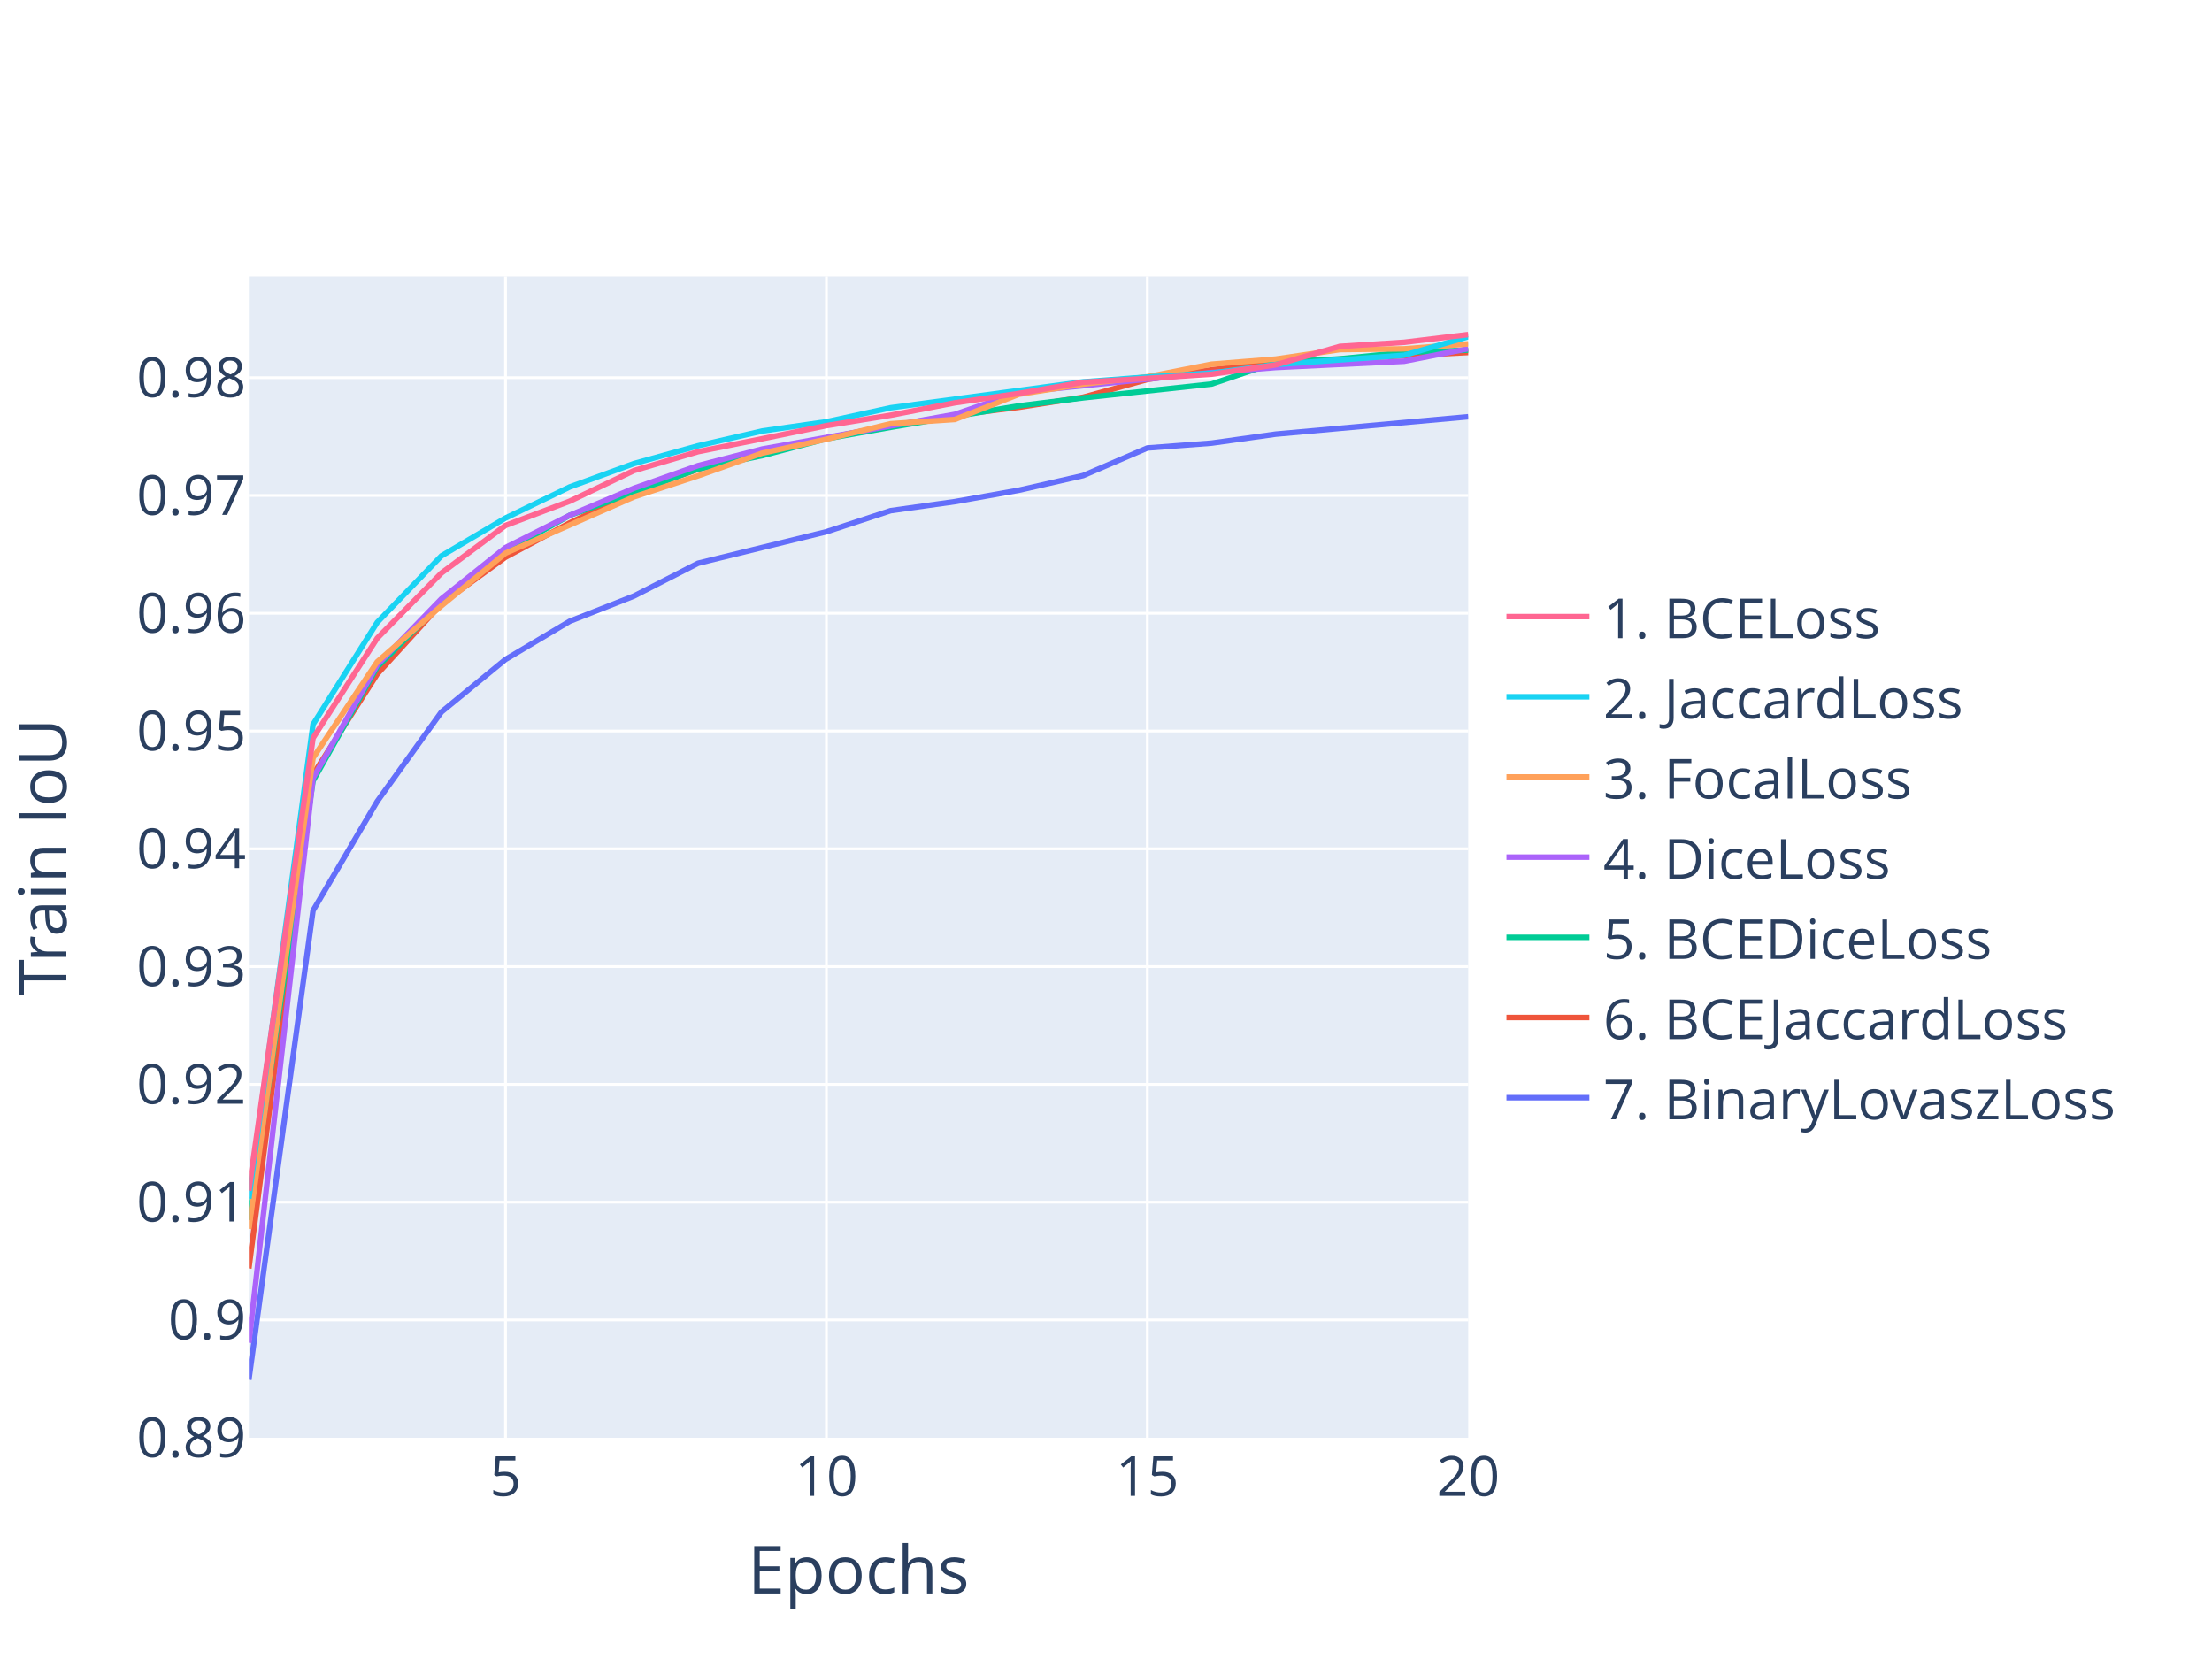
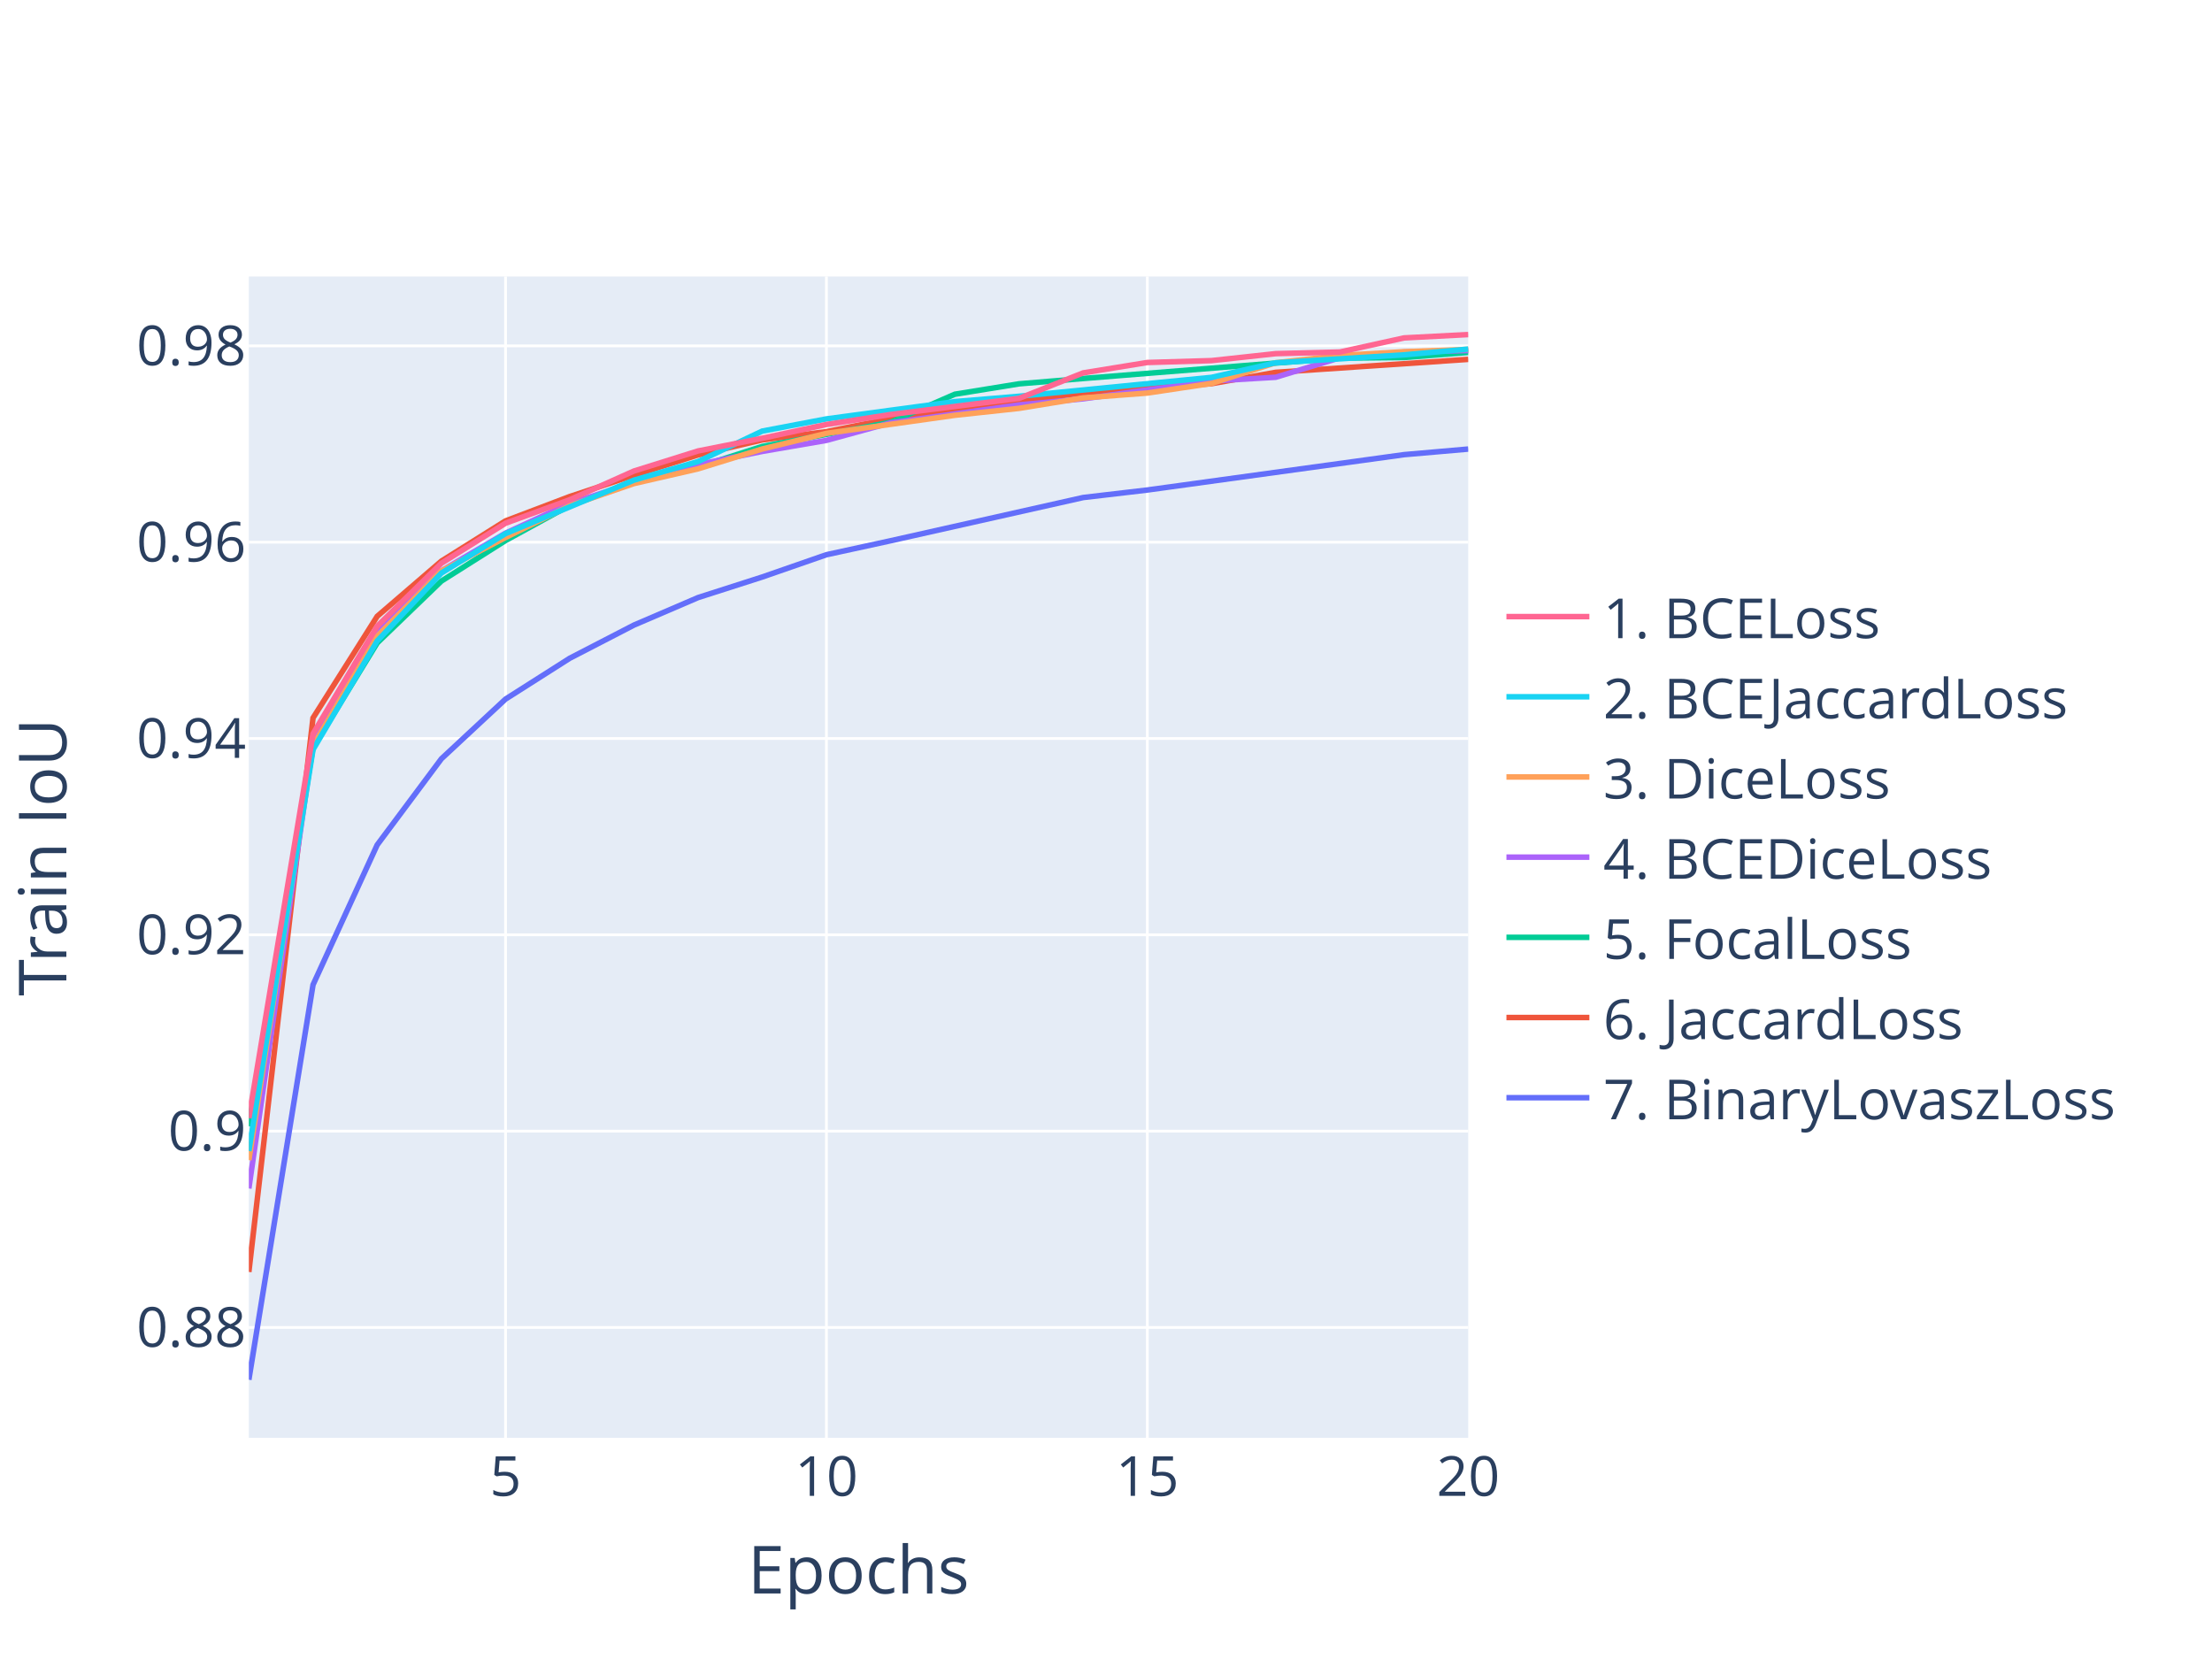
<svg xmlns="http://www.w3.org/2000/svg" class="main-svg" width="800" height="600" style="" viewBox="0 0 800 600">
  <rect x="0" y="0" width="800" height="600" style="fill: rgb(0, 0, 0); fill-opacity: 0;" />
-   <defs id="defs-1a861d">
+   <defs id="defs-e38131">
    <g class="clips">
-       <clipPath id="clip1a861dxyplot" class="plotclip">
+       <clipPath id="clipe38131xyplot" class="plotclip">
        <rect width="441" height="420" />
      </clipPath>
-       <clipPath class="axesclip" id="clip1a861dx">
+       <clipPath class="axesclip" id="clipe38131x">
        <rect x="90" y="0" width="441" height="600" />
      </clipPath>
-       <clipPath class="axesclip" id="clip1a861dy">
+       <clipPath class="axesclip" id="clipe38131y">
        <rect x="0" y="100" width="800" height="420" />
      </clipPath>
-       <clipPath class="axesclip" id="clip1a861dxy">
+       <clipPath class="axesclip" id="clipe38131xy">
        <rect x="90" y="100" width="441" height="420" />
      </clipPath>
    </g>
    <g class="gradients" />
    <g class="patterns" />
  </defs>
  <g class="bglayer">
    <rect class="bg" x="90" y="100" width="441" height="420" style="fill: rgb(229, 236, 246); fill-opacity: 1; stroke-width: 0;" />
  </g>
  <g class="layer-below">
    <g class="imagelayer" />
    <g class="shapelayer" />
  </g>
  <g class="cartesianlayer">
    <g class="subplot xy">
      <g class="layer-subplot">
        <g class="shapelayer" />
        <g class="imagelayer" />
      </g>
      <g class="minor-gridlayer">
        <g class="x" />
        <g class="y" />
      </g>
      <g class="gridlayer">
        <g class="x">
          <path class="xgrid crisp" transform="translate(182.84,0)" d="M0,100v420" style="stroke: rgb(255, 255, 255); stroke-opacity: 1; stroke-width: 1px;" />
          <path class="xgrid crisp" transform="translate(298.89,0)" d="M0,100v420" style="stroke: rgb(255, 255, 255); stroke-opacity: 1; stroke-width: 1px;" />
          <path class="xgrid crisp" transform="translate(414.95,0)" d="M0,100v420" style="stroke: rgb(255, 255, 255); stroke-opacity: 1; stroke-width: 1px;" />
        </g>
        <g class="y">
-           <path class="ygrid crisp" transform="translate(0,477.38)" d="M90,0h441" style="stroke: rgb(255, 255, 255); stroke-opacity: 1; stroke-width: 1px;" />
-           <path class="ygrid crisp" transform="translate(0,434.78)" d="M90,0h441" style="stroke: rgb(255, 255, 255); stroke-opacity: 1; stroke-width: 1px;" />
-           <path class="ygrid crisp" transform="translate(0,392.18)" d="M90,0h441" style="stroke: rgb(255, 255, 255); stroke-opacity: 1; stroke-width: 1px;" />
-           <path class="ygrid crisp" transform="translate(0,349.58)" d="M90,0h441" style="stroke: rgb(255, 255, 255); stroke-opacity: 1; stroke-width: 1px;" />
-           <path class="ygrid crisp" transform="translate(0,306.98)" d="M90,0h441" style="stroke: rgb(255, 255, 255); stroke-opacity: 1; stroke-width: 1px;" />
-           <path class="ygrid crisp" transform="translate(0,264.39)" d="M90,0h441" style="stroke: rgb(255, 255, 255); stroke-opacity: 1; stroke-width: 1px;" />
-           <path class="ygrid crisp" transform="translate(0,221.79)" d="M90,0h441" style="stroke: rgb(255, 255, 255); stroke-opacity: 1; stroke-width: 1px;" />
-           <path class="ygrid crisp" transform="translate(0,179.19)" d="M90,0h441" style="stroke: rgb(255, 255, 255); stroke-opacity: 1; stroke-width: 1px;" />
-           <path class="ygrid crisp" transform="translate(0,136.59)" d="M90,0h441" style="stroke: rgb(255, 255, 255); stroke-opacity: 1; stroke-width: 1px;" />
+           <path class="ygrid crisp" transform="translate(0,480.09)" d="M90,0h441" style="stroke: rgb(255, 255, 255); stroke-opacity: 1; stroke-width: 1px;" />
+           <path class="ygrid crisp" transform="translate(0,409.09)" d="M90,0h441" style="stroke: rgb(255, 255, 255); stroke-opacity: 1; stroke-width: 1px;" />
+           <path class="ygrid crisp" transform="translate(0,338.09)" d="M90,0h441" style="stroke: rgb(255, 255, 255); stroke-opacity: 1; stroke-width: 1px;" />
+           <path class="ygrid crisp" transform="translate(0,267.09)" d="M90,0h441" style="stroke: rgb(255, 255, 255); stroke-opacity: 1; stroke-width: 1px;" />
+           <path class="ygrid crisp" transform="translate(0,196.09)" d="M90,0h441" style="stroke: rgb(255, 255, 255); stroke-opacity: 1; stroke-width: 1px;" />
+           <path class="ygrid crisp" transform="translate(0,125.09)" d="M90,0h441" style="stroke: rgb(255, 255, 255); stroke-opacity: 1; stroke-width: 1px;" />
        </g>
      </g>
      <g class="zerolinelayer" />
      <path class="xlines-below" />
      <path class="ylines-below" />
      <g class="overlines-below" />
      <g class="xaxislayer-below" />
      <g class="yaxislayer-below" />
      <g class="overaxes-below" />
-       <g class="plot" transform="translate(90,100)" clip-path="url(#clip1a861dxyplot)">
+       <g class="plot" transform="translate(90,100)" clip-path="url(#clipe38131xyplot)">
        <g class="scatterlayer mlayer">
-           <g class="trace scatter trace1ca5e4" style="stroke-miterlimit: 2; opacity: 1;">
-             <g class="fills" />
-             <g class="errorbars" />
-             <g class="lines">
-               <path class="js-line" d="M0,399L23.21,229.33L46.42,189.83L69.63,157.51L92.84,138.48L116.05,124.68L139.26,115.57L162.47,103.7L185.68,98L208.89,92.31L232.11,84.68L255.32,81.42L278.53,77.29L301.74,71.99L324.95,62.02L348.16,60.26L371.37,57.01L441,50.72" style="vector-effect: none; fill: none; stroke: rgb(99, 110, 250); stroke-opacity: 1; stroke-width: 2px; opacity: 1;" />
-             </g>
-             <g class="points" />
-             <g class="text" />
-           </g>
-           <g class="trace scatter tracefa2428" style="stroke-miterlimit: 2; opacity: 1;">
-             <g class="fills" />
-             <g class="errorbars" />
-             <g class="lines">
-               <path class="js-line" d="M0,358.76L23.21,180.16L46.42,143.81L69.63,118.36L92.84,101.51L116.05,89.1L139.26,77.95L162.47,69.7L185.68,63.9L208.89,58.37L232.11,54.04L255.32,50.14L278.53,47.3L301.74,43.65L324.95,37.25L348.16,33.73L371.37,31.06L441,27.48" style="vector-effect: none; fill: none; stroke: rgb(239, 85, 59); stroke-opacity: 1; stroke-width: 2px; opacity: 1;" />
-             </g>
-             <g class="points" />
-             <g class="text" />
-           </g>
-           <g class="trace scatter trace60844d" style="stroke-miterlimit: 2; opacity: 1;">
-             <g class="fills" />
-             <g class="errorbars" />
-             <g class="lines">
-               <path class="js-line" d="M0,341.22L23.21,182.43L46.42,141.26L69.63,118.2L92.84,99.46L116.05,86.36L139.26,78.1L162.47,69.6L185.68,64.78L208.89,58.69L232.11,54.54L278.53,46.76L301.74,43.89L348.16,38.89L371.37,31.06L394.58,29.78L417.79,27.45L441,26.62" style="vector-effect: none; fill: none; stroke: rgb(0, 204, 150); stroke-opacity: 1; stroke-width: 2px; opacity: 1;" />
-             </g>
-             <g class="points" />
-             <g class="text" />
-           </g>
-           <g class="trace scatter trace69df61" style="stroke-miterlimit: 2; opacity: 1;">
-             <g class="fills" />
-             <g class="errorbars" />
-             <g class="lines">
-               <path class="js-line" d="M0,385.63L23.21,181.46L46.42,140.5L69.63,116.59L92.84,98.03L116.05,86.36L139.26,76.59L162.47,68.4L185.68,62.39L255.32,49.85L278.53,41.87L348.16,34.74L371.37,32.91L417.79,30.65L441,26.11" style="vector-effect: none; fill: none; stroke: rgb(171, 99, 250); stroke-opacity: 1; stroke-width: 2px; opacity: 1;" />
-             </g>
-             <g class="points" />
-             <g class="text" />
-           </g>
-           <g class="trace scatter tracefe07b3" style="stroke-miterlimit: 2; opacity: 1;">
-             <g class="fills" />
-             <g class="errorbars" />
-             <g class="lines">
-               <path class="js-line" d="M0,344.44L23.21,174.14L46.42,139.36L69.63,119.11L92.84,100.06L139.26,79.7L162.47,72.09L185.68,63.87L208.89,58.85L232.11,53.24L255.32,51.7L278.53,42.59L301.74,38.91L324.95,36.26L348.16,31.71L371.37,29.86L394.58,26.44L417.79,26.17L441,24.37" style="vector-effect: none; fill: none; stroke: rgb(255, 161, 90); stroke-opacity: 1; stroke-width: 2px; opacity: 1;" />
-             </g>
-             <g class="points" />
-             <g class="text" />
-           </g>
-           <g class="trace scatter trace8bd865" style="stroke-miterlimit: 2; opacity: 1;">
-             <g class="fills" />
-             <g class="errorbars" />
-             <g class="lines">
-               <path class="js-line" d="M0,333.51L23.21,162L46.42,125.09L69.63,101.05L92.84,87.35L116.05,76.11L139.26,67.66L162.47,61.22L185.68,55.87L208.89,52.53L232.11,47.47L301.74,38.09L324.95,36.35L348.16,34.96L371.37,31.83L417.79,28.49L441,21.79" style="vector-effect: none; fill: none; stroke: rgb(25, 211, 243); stroke-opacity: 1; stroke-width: 2px; opacity: 1;" />
-             </g>
-             <g class="points" />
-             <g class="text" />
-           </g>
-           <g class="trace scatter trace847ed8" style="stroke-miterlimit: 2; opacity: 1;">
-             <g class="fills" />
-             <g class="errorbars" />
-             <g class="lines">
-               <path class="js-line" d="M0,330.6L23.21,166.95L46.42,130.82L69.63,107.25L92.84,90.03L116.05,81.26L139.26,70.2L162.47,63.35L185.68,58.67L208.89,53.93L232.11,50.17L255.32,45.68L278.53,42.28L301.74,38.24L324.95,36.86L348.16,35.34L371.37,31.95L394.58,25.28L417.79,23.8L441,21" style="vector-effect: none; fill: none; stroke: rgb(255, 102, 146); stroke-opacity: 1; stroke-width: 2px; opacity: 1;" />
+           <g class="trace scatter traced0b3c2" style="stroke-miterlimit: 2; opacity: 1;">
+             <g class="fills" />
+             <g class="errorbars" />
+             <g class="lines">
+               <path class="js-line" d="M0,399L23.21,256.17L46.42,205.56L69.63,174.43L92.84,152.83L116.05,138.07L139.26,126.08L162.47,116.12L185.68,108.68L208.89,100.62L232.11,95.57L301.74,79.94L324.95,77.22L417.79,64.43L441,62.41" style="vector-effect: none; fill: none; stroke: rgb(99, 110, 250); stroke-opacity: 1; stroke-width: 2px; opacity: 1;" />
+             </g>
+             <g class="points" />
+             <g class="text" />
+           </g>
+           <g class="trace scatter trace1bd0f8" style="stroke-miterlimit: 2; opacity: 1;">
+             <g class="fills" />
+             <g class="errorbars" />
+             <g class="lines">
+               <path class="js-line" d="M0,360.02L23.21,159.65L46.42,122.9L69.63,102.93L92.84,88.38L116.05,79.58L139.26,71.87L162.47,64.53L185.68,59.1L208.89,56.11L232.11,51.44L301.74,42.1L324.95,40.22L348.16,38.77L371.37,34.66L441,29.97" style="vector-effect: none; fill: none; stroke: rgb(239, 85, 59); stroke-opacity: 1; stroke-width: 2px; opacity: 1;" />
+             </g>
+             <g class="points" />
+             <g class="text" />
+           </g>
+           <g class="trace scatter trace8905e3" style="stroke-miterlimit: 2; opacity: 1;">
+             <g class="fills" />
+             <g class="errorbars" />
+             <g class="lines">
+               <path class="js-line" d="M0,307.32L23.21,170.43L46.42,132.53L69.63,110.16L92.84,95.49L116.05,82.79L139.26,74.52L162.47,68.86L185.68,61.47L232.11,52.7L255.32,42.58L278.53,38.82L301.74,36.89L371.37,31.31L394.58,29.52L417.79,29.3L441,27.45" style="vector-effect: none; fill: none; stroke: rgb(0, 204, 150); stroke-opacity: 1; stroke-width: 2px; opacity: 1;" />
+             </g>
+             <g class="points" />
+             <g class="text" />
+           </g>
+           <g class="trace scatter trace384e7d" style="stroke-miterlimit: 2; opacity: 1;">
+             <g class="fills" />
+             <g class="errorbars" />
+             <g class="lines">
+               <path class="js-line" d="M0,329.83L23.21,169.03L46.42,128.48L69.63,106.45L92.84,92.81L116.05,82.12L139.26,74.51L162.47,68L185.68,63.26L208.89,59.27L232.11,52.91L278.53,46.44L301.74,44.24L348.16,37.8L371.37,36.44L394.58,29.39L417.79,27.32L441,26.77" style="vector-effect: none; fill: none; stroke: rgb(171, 99, 250); stroke-opacity: 1; stroke-width: 2px; opacity: 1;" />
+             </g>
+             <g class="points" />
+             <g class="text" />
+           </g>
+           <g class="trace scatter trace21744c" style="stroke-miterlimit: 2; opacity: 1;">
+             <g class="fills" />
+             <g class="errorbars" />
+             <g class="lines">
+               <path class="js-line" d="M0,319.57L23.21,169.73L46.42,130.1L69.63,106.47L92.84,94.39L116.05,82.86L139.26,74.89L162.47,69.56L185.68,62.38L208.89,56.73L232.11,53.46L255.32,50.19L278.53,47.69L301.74,43.91L324.95,42.15L348.16,38.67L371.37,31.2L394.58,28.58L417.79,27.2L441,26.35" style="vector-effect: none; fill: none; stroke: rgb(255, 161, 90); stroke-opacity: 1; stroke-width: 2px; opacity: 1;" />
+             </g>
+             <g class="points" />
+             <g class="text" />
+           </g>
+           <g class="trace scatter tracea626d0" style="stroke-miterlimit: 2; opacity: 1;">
+             <g class="fills" />
+             <g class="errorbars" />
+             <g class="lines">
+               <path class="js-line" d="M0,316.27L23.21,171.11L46.42,131.81L69.63,107.26L92.84,92.99L139.26,73.66L162.47,66.92L185.68,55.91L208.89,51.5L255.32,45.25L278.53,43.31L348.16,36.48L371.37,31.2L417.79,28.33L441,26.24" style="vector-effect: none; fill: none; stroke: rgb(25, 211, 243); stroke-opacity: 1; stroke-width: 2px; opacity: 1;" />
+             </g>
+             <g class="points" />
+             <g class="text" />
+           </g>
+           <g class="trace scatter trace29062c" style="stroke-miterlimit: 2; opacity: 1;">
+             <g class="fills" />
+             <g class="errorbars" />
+             <g class="lines">
+               <path class="js-line" d="M0,304.39L23.21,165.38L46.42,126.47L69.63,103.71L92.84,89.23L116.05,80.74L139.26,70.36L162.47,63.09L185.68,58.5L208.89,53.52L232.11,49.91L278.53,44.08L301.74,34.86L324.95,31.1L348.16,30.42L371.37,27.9L394.58,27.31L417.79,22.21L441,21" style="vector-effect: none; fill: none; stroke: rgb(255, 102, 146); stroke-opacity: 1; stroke-width: 2px; opacity: 1;" />
            </g>
            <g class="points" />
            <g class="text" />
          </g>
        </g>
      </g>
      <g class="overplot" />
      <path class="xlines-above crisp" d="M0,0" style="fill: none;" />
      <path class="ylines-above crisp" d="M0,0" style="fill: none;" />
      <g class="overlines-above" />
      <g class="xaxislayer-above">
        <g class="xtick">
          <text text-anchor="middle" x="0" y="541" transform="translate(182.84,0)" style="font-family: 'Open Sans', verdana, arial, sans-serif; font-size: 20px; fill: rgb(42, 63, 95); fill-opacity: 1; white-space: pre; opacity: 1;">5</text>
        </g>
        <g class="xtick">
          <text text-anchor="middle" x="0" y="541" style="font-family: 'Open Sans', verdana, arial, sans-serif; font-size: 20px; fill: rgb(42, 63, 95); fill-opacity: 1; white-space: pre; opacity: 1;" transform="translate(298.89,0)">10</text>
        </g>
        <g class="xtick">
          <text text-anchor="middle" x="0" y="541" style="font-family: 'Open Sans', verdana, arial, sans-serif; font-size: 20px; fill: rgb(42, 63, 95); fill-opacity: 1; white-space: pre; opacity: 1;" transform="translate(414.95,0)">15</text>
        </g>
        <g class="xtick">
          <text text-anchor="middle" x="0" y="541" style="font-family: 'Open Sans', verdana, arial, sans-serif; font-size: 20px; fill: rgb(42, 63, 95); fill-opacity: 1; white-space: pre; opacity: 1;" transform="translate(531,0)">20</text>
        </g>
      </g>
      <g class="yaxislayer-above">
        <g class="ytick">
-           <text text-anchor="end" x="89" y="7" transform="translate(0,519.98)" style="font-family: 'Open Sans', verdana, arial, sans-serif; font-size: 20px; fill: rgb(42, 63, 95); fill-opacity: 1; white-space: pre; opacity: 1;">0.89</text>
-         </g>
-         <g class="ytick">
-           <text text-anchor="end" x="89" y="7" style="font-family: 'Open Sans', verdana, arial, sans-serif; font-size: 20px; fill: rgb(42, 63, 95); fill-opacity: 1; white-space: pre; opacity: 1;" transform="translate(0,477.38)">0.9</text>
-         </g>
-         <g class="ytick">
-           <text text-anchor="end" x="89" y="7" style="font-family: 'Open Sans', verdana, arial, sans-serif; font-size: 20px; fill: rgb(42, 63, 95); fill-opacity: 1; white-space: pre; opacity: 1;" transform="translate(0,434.78)">0.91</text>
-         </g>
-         <g class="ytick">
-           <text text-anchor="end" x="89" y="7" style="font-family: 'Open Sans', verdana, arial, sans-serif; font-size: 20px; fill: rgb(42, 63, 95); fill-opacity: 1; white-space: pre; opacity: 1;" transform="translate(0,392.18)">0.92</text>
-         </g>
-         <g class="ytick">
-           <text text-anchor="end" x="89" y="7" style="font-family: 'Open Sans', verdana, arial, sans-serif; font-size: 20px; fill: rgb(42, 63, 95); fill-opacity: 1; white-space: pre; opacity: 1;" transform="translate(0,349.58)">0.93</text>
-         </g>
-         <g class="ytick">
-           <text text-anchor="end" x="89" y="7" style="font-family: 'Open Sans', verdana, arial, sans-serif; font-size: 20px; fill: rgb(42, 63, 95); fill-opacity: 1; white-space: pre; opacity: 1;" transform="translate(0,306.98)">0.94</text>
-         </g>
-         <g class="ytick">
-           <text text-anchor="end" x="89" y="7" style="font-family: 'Open Sans', verdana, arial, sans-serif; font-size: 20px; fill: rgb(42, 63, 95); fill-opacity: 1; white-space: pre; opacity: 1;" transform="translate(0,264.39)">0.95</text>
-         </g>
-         <g class="ytick">
-           <text text-anchor="end" x="89" y="7" style="font-family: 'Open Sans', verdana, arial, sans-serif; font-size: 20px; fill: rgb(42, 63, 95); fill-opacity: 1; white-space: pre; opacity: 1;" transform="translate(0,221.79)">0.96</text>
-         </g>
-         <g class="ytick">
-           <text text-anchor="end" x="89" y="7" style="font-family: 'Open Sans', verdana, arial, sans-serif; font-size: 20px; fill: rgb(42, 63, 95); fill-opacity: 1; white-space: pre; opacity: 1;" transform="translate(0,179.19)">0.97</text>
-         </g>
-         <g class="ytick">
-           <text text-anchor="end" x="89" y="7" style="font-family: 'Open Sans', verdana, arial, sans-serif; font-size: 20px; fill: rgb(42, 63, 95); fill-opacity: 1; white-space: pre; opacity: 1;" transform="translate(0,136.59)">0.98</text>
+           <text text-anchor="end" x="89" y="7" transform="translate(0,480.09)" style="font-family: 'Open Sans', verdana, arial, sans-serif; font-size: 20px; fill: rgb(42, 63, 95); fill-opacity: 1; white-space: pre; opacity: 1;">0.88</text>
+         </g>
+         <g class="ytick">
+           <text text-anchor="end" x="89" y="7" style="font-family: 'Open Sans', verdana, arial, sans-serif; font-size: 20px; fill: rgb(42, 63, 95); fill-opacity: 1; white-space: pre; opacity: 1;" transform="translate(0,409.09)">0.9</text>
+         </g>
+         <g class="ytick">
+           <text text-anchor="end" x="89" y="7" style="font-family: 'Open Sans', verdana, arial, sans-serif; font-size: 20px; fill: rgb(42, 63, 95); fill-opacity: 1; white-space: pre; opacity: 1;" transform="translate(0,338.09)">0.92</text>
+         </g>
+         <g class="ytick">
+           <text text-anchor="end" x="89" y="7" style="font-family: 'Open Sans', verdana, arial, sans-serif; font-size: 20px; fill: rgb(42, 63, 95); fill-opacity: 1; white-space: pre; opacity: 1;" transform="translate(0,267.09)">0.94</text>
+         </g>
+         <g class="ytick">
+           <text text-anchor="end" x="89" y="7" style="font-family: 'Open Sans', verdana, arial, sans-serif; font-size: 20px; fill: rgb(42, 63, 95); fill-opacity: 1; white-space: pre; opacity: 1;" transform="translate(0,196.09)">0.96</text>
+         </g>
+         <g class="ytick">
+           <text text-anchor="end" x="89" y="7" style="font-family: 'Open Sans', verdana, arial, sans-serif; font-size: 20px; fill: rgb(42, 63, 95); fill-opacity: 1; white-space: pre; opacity: 1;" transform="translate(0,125.09)">0.98</text>
        </g>
      </g>
      <g class="overaxes-above" />
    </g>
  </g>
  <g class="polarlayer" />
  <g class="smithlayer" />
  <g class="ternarylayer" />
  <g class="geolayer" />
  <g class="funnelarealayer" />
  <g class="pielayer" />
  <g class="iciclelayer" />
  <g class="treemaplayer" />
  <g class="sunburstlayer" />
  <g class="glimages" />
-   <defs id="topdefs-1a861d">
+   <defs id="topdefs-e38131">
    <g class="clips" />
-     <clipPath id="legend1a861d">
+     <clipPath id="legende38131">
      <rect width="248" height="213" x="0" y="0" />
    </clipPath>
  </defs>
  <g class="layer-above">
    <g class="imagelayer" />
    <g class="shapelayer" />
  </g>
  <g class="infolayer">
    <g class="legend" pointer-events="all" transform="translate(539.82,203.5)">
      <rect class="bg" shape-rendering="crispEdges" style="stroke: rgb(68, 68, 68); stroke-opacity: 1; fill: rgb(0, 0, 0); fill-opacity: 0; stroke-width: 0px;" width="248" height="213" x="0" y="0" />
-       <g class="scrollbox" transform="" clip-path="url(#legend1a861d)">
+       <g class="scrollbox" transform="" clip-path="url(#legende38131)">
        <g class="groups">
          <g class="traces" transform="translate(0,19.5)" style="opacity: 1;">
            <text class="legendtext" text-anchor="start" x="40" y="7.8" style="font-family: 'Open Sans', verdana, arial, sans-serif; font-size: 20px; fill: rgb(42, 63, 95); fill-opacity: 1; white-space: pre;">1. BCELoss</text>
            <g class="layers" style="opacity: 1;">
              <g class="legendfill" />
              <g class="legendlines">
                <path class="js-line" d="M5,0h30" style="fill: none; stroke: rgb(255, 102, 146); stroke-opacity: 1; stroke-width: 2px;" />
              </g>
              <g class="legendsymbols">
                <g class="legendpoints" />
              </g>
            </g>
            <rect class="legendtoggle" x="0" y="-14.5" width="242.891" height="29" style="fill: rgb(0, 0, 0); fill-opacity: 0;" />
          </g>
          <g class="traces" transform="translate(0,48.5)" style="opacity: 1;">
-             <text class="legendtext" text-anchor="start" x="40" y="7.8" style="font-family: 'Open Sans', verdana, arial, sans-serif; font-size: 20px; fill: rgb(42, 63, 95); fill-opacity: 1; white-space: pre;">2. JaccardLoss</text>
+             <text class="legendtext" text-anchor="start" x="40" y="7.8" style="font-family: 'Open Sans', verdana, arial, sans-serif; font-size: 20px; fill: rgb(42, 63, 95); fill-opacity: 1; white-space: pre;">2. BCEJaccardLoss</text>
            <g class="layers" style="opacity: 1;">
              <g class="legendfill" />
              <g class="legendlines">
                <path class="js-line" d="M5,0h30" style="fill: none; stroke: rgb(25, 211, 243); stroke-opacity: 1; stroke-width: 2px;" />
              </g>
              <g class="legendsymbols">
                <g class="legendpoints" />
              </g>
            </g>
            <rect class="legendtoggle" x="0" y="-14.5" width="242.891" height="29" style="fill: rgb(0, 0, 0); fill-opacity: 0;" />
          </g>
          <g class="traces" transform="translate(0,77.5)" style="opacity: 1;">
-             <text class="legendtext" text-anchor="start" x="40" y="7.8" style="font-family: 'Open Sans', verdana, arial, sans-serif; font-size: 20px; fill: rgb(42, 63, 95); fill-opacity: 1; white-space: pre;">3. FocalLoss</text>
+             <text class="legendtext" text-anchor="start" x="40" y="7.8" style="font-family: 'Open Sans', verdana, arial, sans-serif; font-size: 20px; fill: rgb(42, 63, 95); fill-opacity: 1; white-space: pre;">3. DiceLoss</text>
            <g class="layers" style="opacity: 1;">
              <g class="legendfill" />
              <g class="legendlines">
                <path class="js-line" d="M5,0h30" style="fill: none; stroke: rgb(255, 161, 90); stroke-opacity: 1; stroke-width: 2px;" />
              </g>
              <g class="legendsymbols">
                <g class="legendpoints" />
              </g>
            </g>
            <rect class="legendtoggle" x="0" y="-14.5" width="242.891" height="29" style="fill: rgb(0, 0, 0); fill-opacity: 0;" />
          </g>
          <g class="traces" transform="translate(0,106.5)" style="opacity: 1;">
-             <text class="legendtext" text-anchor="start" x="40" y="7.8" style="font-family: 'Open Sans', verdana, arial, sans-serif; font-size: 20px; fill: rgb(42, 63, 95); fill-opacity: 1; white-space: pre;">4. DiceLoss</text>
+             <text class="legendtext" text-anchor="start" x="40" y="7.8" style="font-family: 'Open Sans', verdana, arial, sans-serif; font-size: 20px; fill: rgb(42, 63, 95); fill-opacity: 1; white-space: pre;">4. BCEDiceLoss</text>
            <g class="layers" style="opacity: 1;">
              <g class="legendfill" />
              <g class="legendlines">
                <path class="js-line" d="M5,0h30" style="fill: none; stroke: rgb(171, 99, 250); stroke-opacity: 1; stroke-width: 2px;" />
              </g>
              <g class="legendsymbols">
                <g class="legendpoints" />
              </g>
            </g>
            <rect class="legendtoggle" x="0" y="-14.5" width="242.891" height="29" style="fill: rgb(0, 0, 0); fill-opacity: 0;" />
          </g>
          <g class="traces" transform="translate(0,135.5)" style="opacity: 1;">
-             <text class="legendtext" text-anchor="start" x="40" y="7.8" style="font-family: 'Open Sans', verdana, arial, sans-serif; font-size: 20px; fill: rgb(42, 63, 95); fill-opacity: 1; white-space: pre;">5. BCEDiceLoss</text>
+             <text class="legendtext" text-anchor="start" x="40" y="7.8" style="font-family: 'Open Sans', verdana, arial, sans-serif; font-size: 20px; fill: rgb(42, 63, 95); fill-opacity: 1; white-space: pre;">5. FocalLoss</text>
            <g class="layers" style="opacity: 1;">
              <g class="legendfill" />
              <g class="legendlines">
                <path class="js-line" d="M5,0h30" style="fill: none; stroke: rgb(0, 204, 150); stroke-opacity: 1; stroke-width: 2px;" />
              </g>
              <g class="legendsymbols">
                <g class="legendpoints" />
              </g>
            </g>
            <rect class="legendtoggle" x="0" y="-14.5" width="242.891" height="29" style="fill: rgb(0, 0, 0); fill-opacity: 0;" />
          </g>
          <g class="traces" transform="translate(0,164.5)" style="opacity: 1;">
-             <text class="legendtext" text-anchor="start" x="40" y="7.8" style="font-family: 'Open Sans', verdana, arial, sans-serif; font-size: 20px; fill: rgb(42, 63, 95); fill-opacity: 1; white-space: pre;">6. BCEJaccardLoss</text>
+             <text class="legendtext" text-anchor="start" x="40" y="7.8" style="font-family: 'Open Sans', verdana, arial, sans-serif; font-size: 20px; fill: rgb(42, 63, 95); fill-opacity: 1; white-space: pre;">6. JaccardLoss</text>
            <g class="layers" style="opacity: 1;">
              <g class="legendfill" />
              <g class="legendlines">
                <path class="js-line" d="M5,0h30" style="fill: none; stroke: rgb(239, 85, 59); stroke-opacity: 1; stroke-width: 2px;" />
              </g>
              <g class="legendsymbols">
                <g class="legendpoints" />
              </g>
            </g>
            <rect class="legendtoggle" x="0" y="-14.5" width="242.891" height="29" style="fill: rgb(0, 0, 0); fill-opacity: 0;" />
          </g>
          <g class="traces" transform="translate(0,193.5)" style="opacity: 1;">
            <text class="legendtext" text-anchor="start" x="40" y="7.8" style="font-family: 'Open Sans', verdana, arial, sans-serif; font-size: 20px; fill: rgb(42, 63, 95); fill-opacity: 1; white-space: pre;">7. BinaryLovaszLoss</text>
            <g class="layers" style="opacity: 1;">
              <g class="legendfill" />
              <g class="legendlines">
                <path class="js-line" d="M5,0h30" style="fill: none; stroke: rgb(99, 110, 250); stroke-opacity: 1; stroke-width: 2px;" />
              </g>
              <g class="legendsymbols">
                <g class="legendpoints" />
              </g>
            </g>
            <rect class="legendtoggle" x="0" y="-14.5" width="242.891" height="29" style="fill: rgb(0, 0, 0); fill-opacity: 0;" />
          </g>
        </g>
      </g>
      <rect class="scrollbar" rx="20" ry="3" width="0" height="0" style="fill: rgb(128, 139, 164); fill-opacity: 1;" x="0" y="0" />
    </g>
    <g class="g-gtitle" />
    <g class="g-xtitle">
      <text class="xtitle" x="310.5" y="576.3" text-anchor="middle" style="font-family: 'Open Sans', verdana, arial, sans-serif; font-size: 24px; fill: rgb(42, 63, 95); opacity: 1; font-weight: normal; white-space: pre;">Epochs</text>
    </g>
    <g class="g-ytitle" transform="translate(11.72168,0)">
      <text class="ytitle" transform="rotate(-90,12.27813,310)" x="12.278" y="310" text-anchor="middle" style="font-family: 'Open Sans', verdana, arial, sans-serif; font-size: 24px; fill: rgb(42, 63, 95); opacity: 1; font-weight: normal; white-space: pre;">Train IoU</text>
    </g>
  </g>
</svg>
